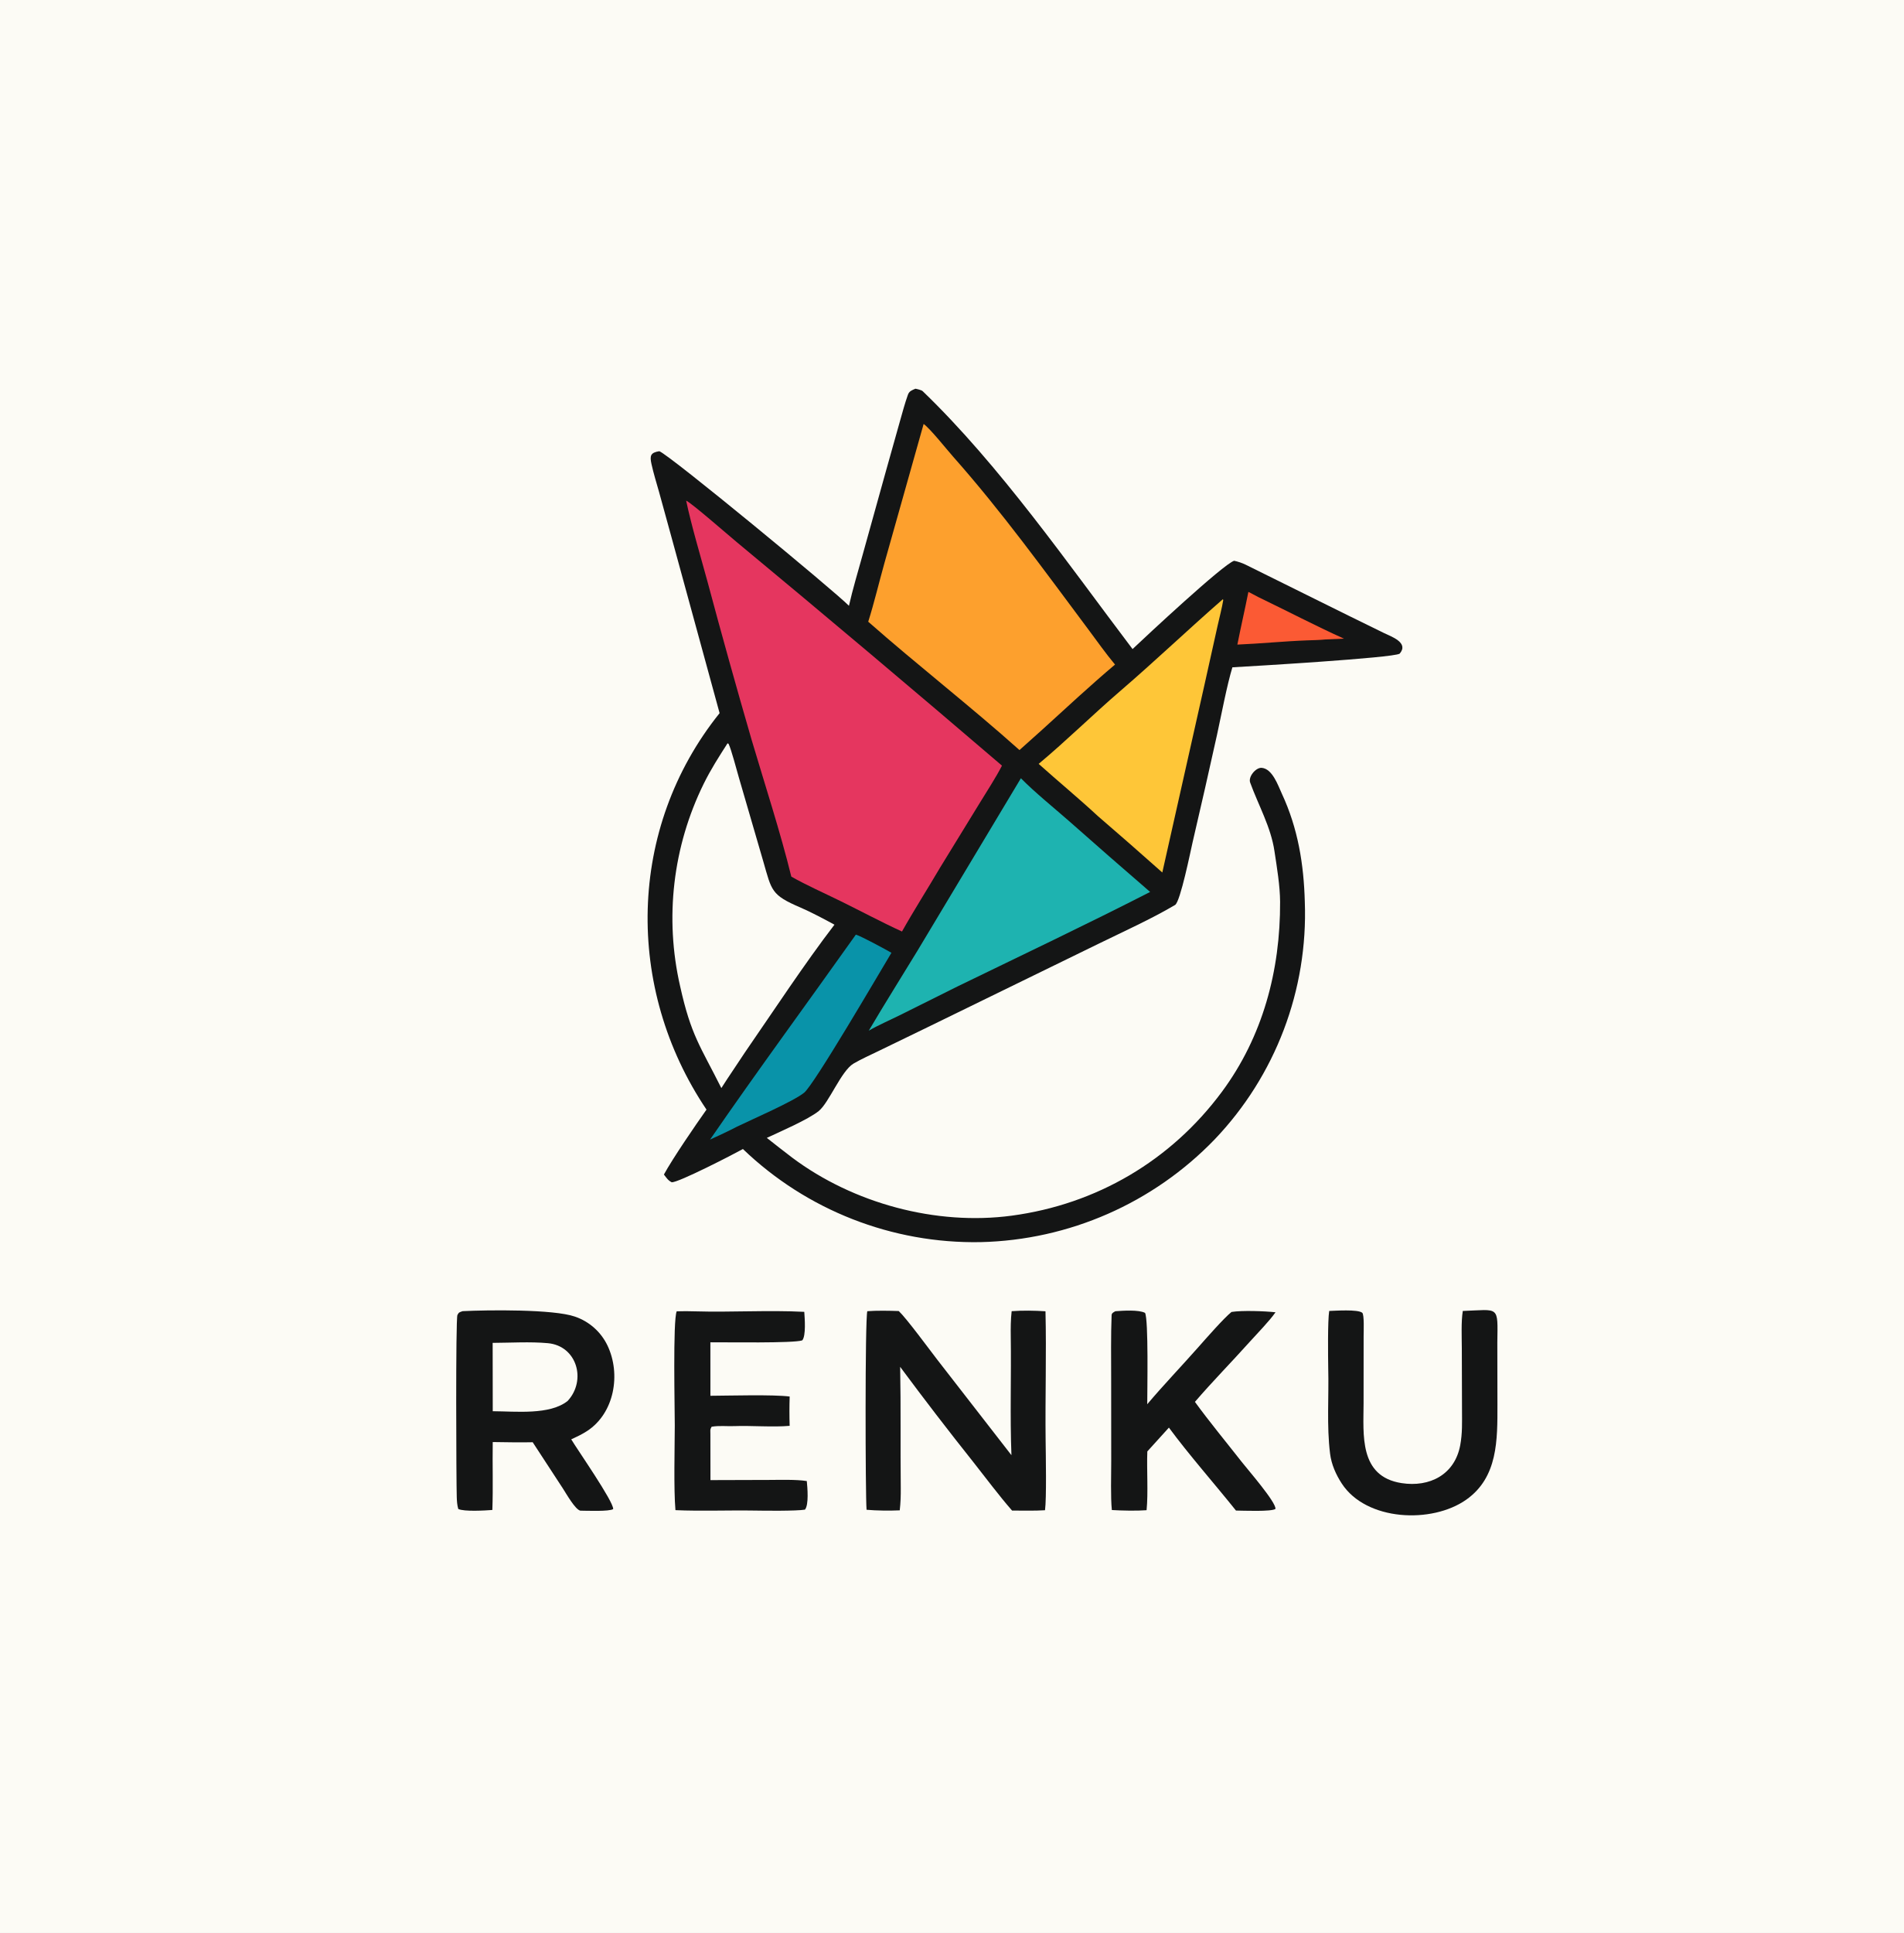
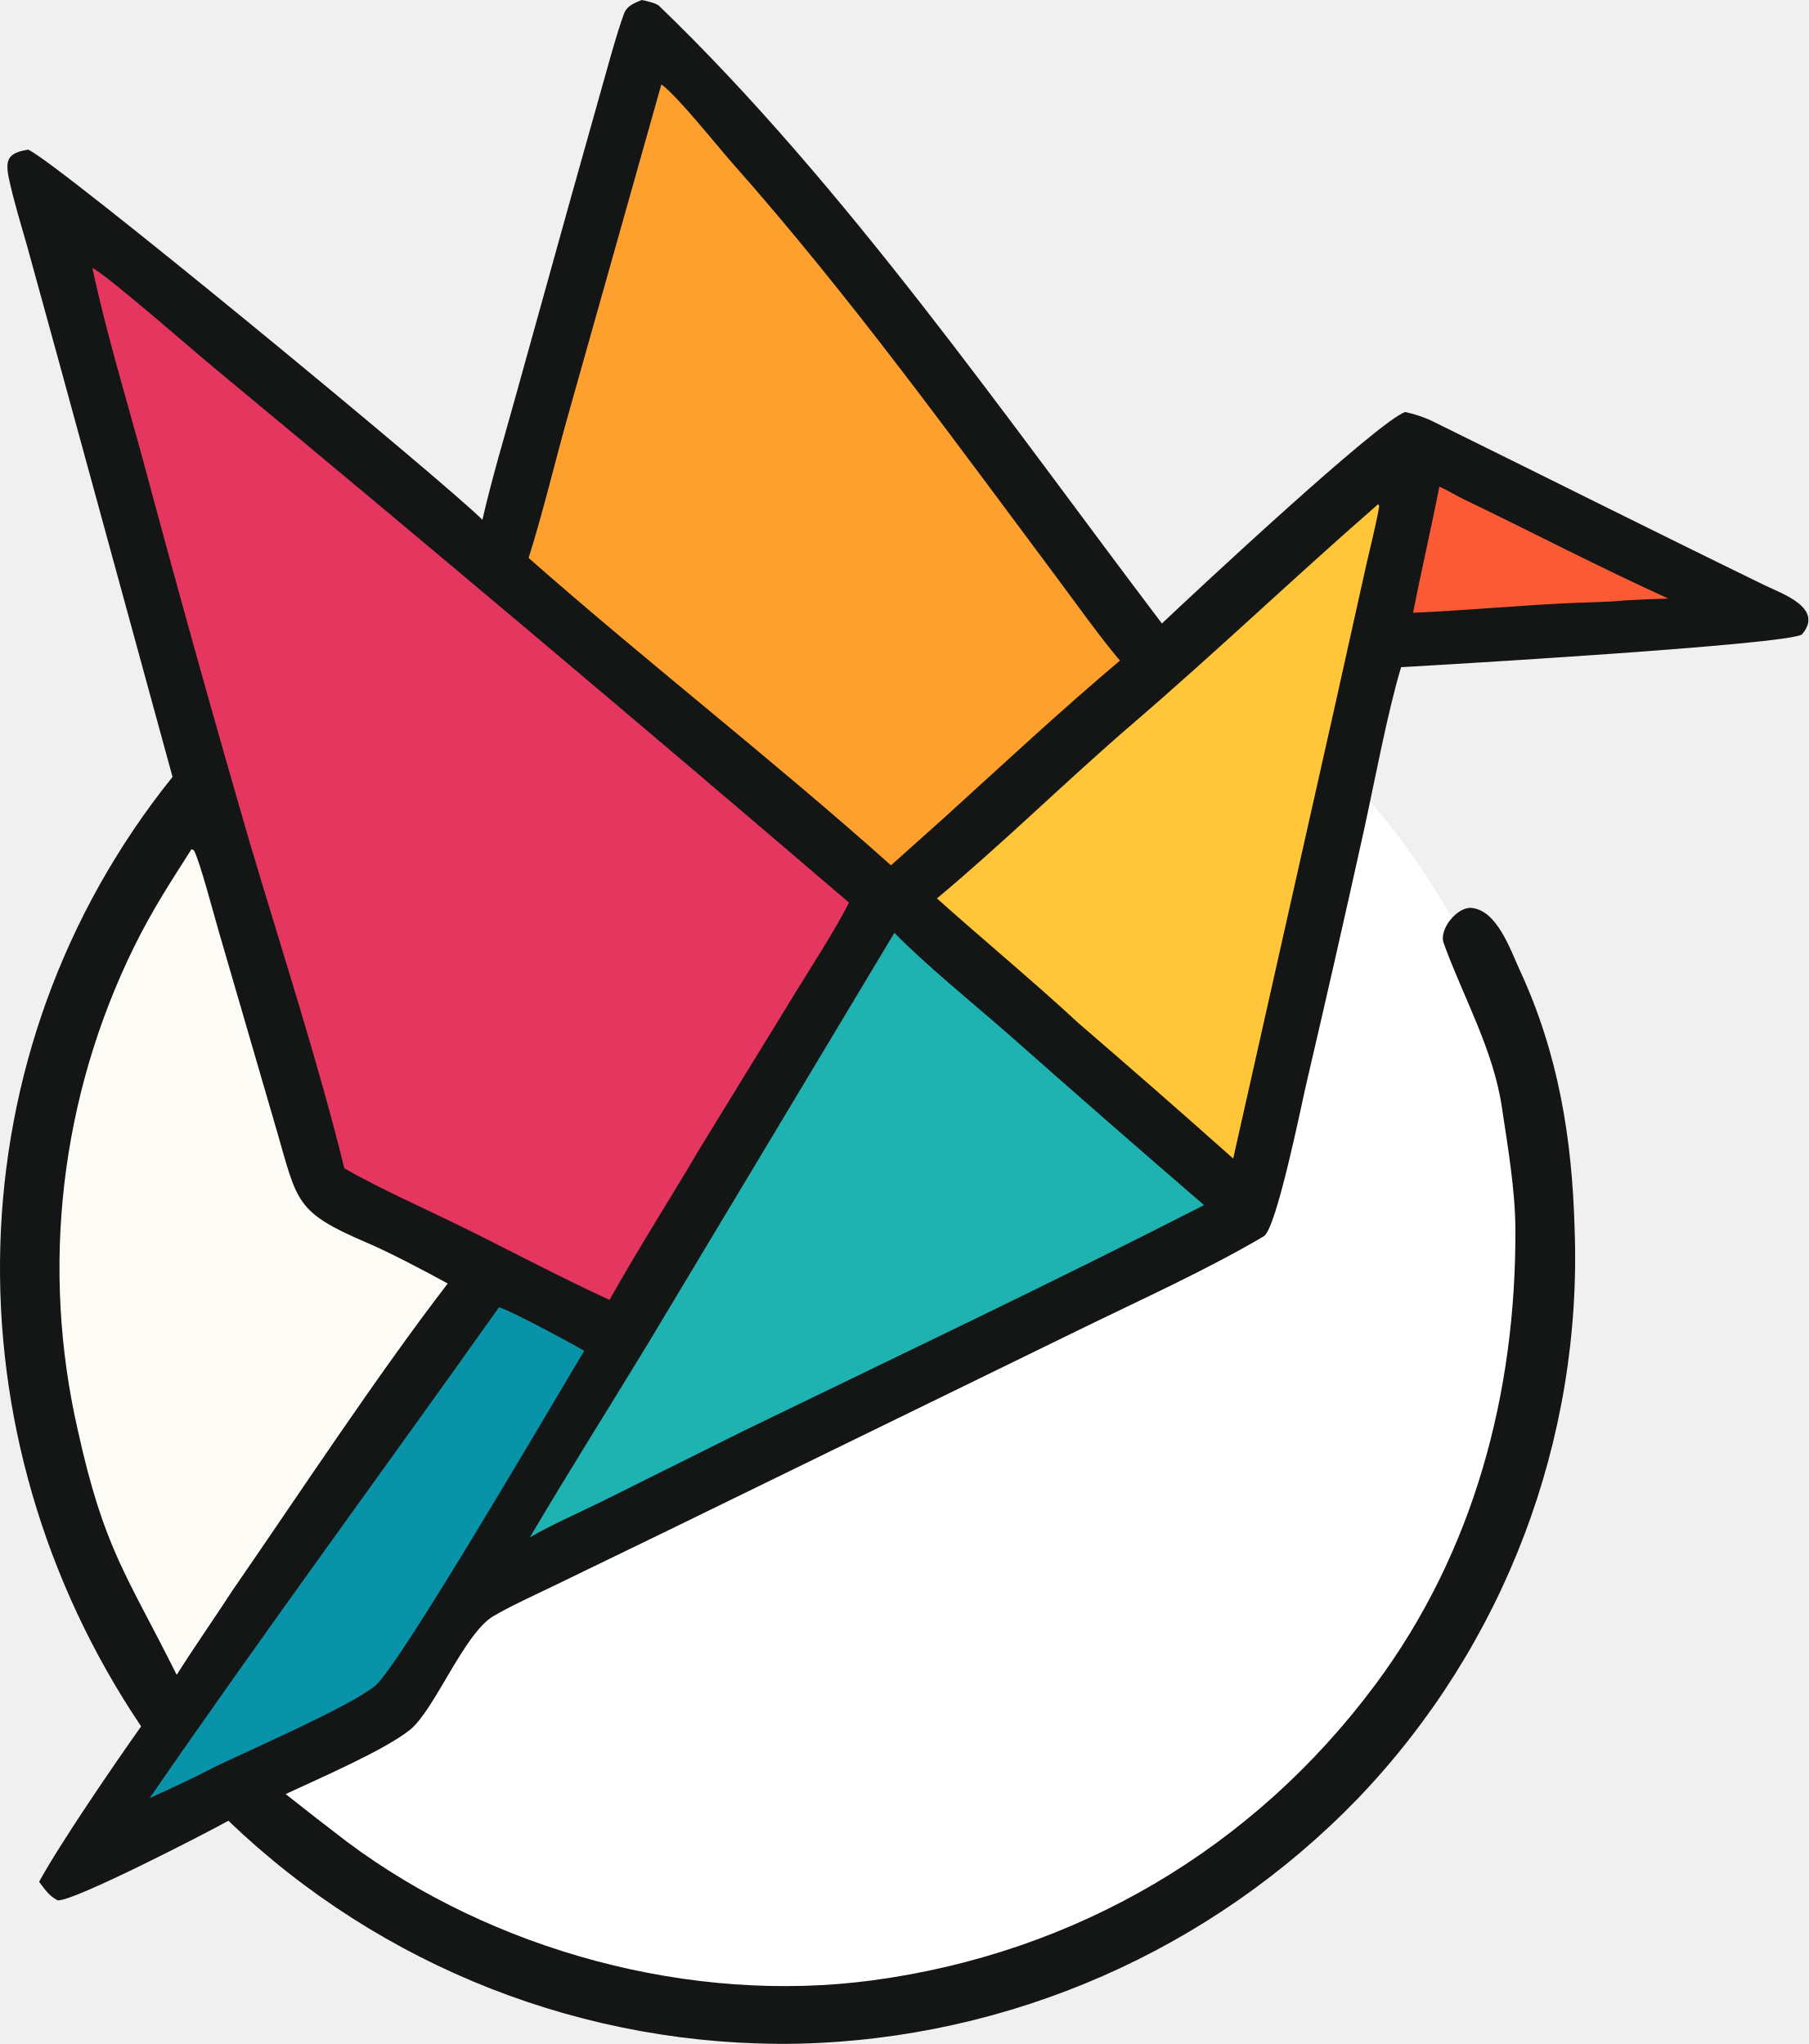
- <svg xmlns="http://www.w3.org/2000/svg" width="3518" height="3571" viewBox="0 0 3518 3571">
-   <path fill="#FCFBF5" transform="scale(4.74173 4.74173)" d="M0 0L742 0L742 753L0 753L0 0Z" />
-   <path fill="#141515" transform="scale(4.74173 4.74173)" d="M356.723 151.445C357.432 151.574 359.091 151.955 359.567 152.414C389.819 181.542 416.255 219.782 441.339 252.88C446.569 247.919 476.669 219.813 480.919 218.477C482.374 218.779 484.08 219.348 485.424 220.011C503.397 228.863 521.309 237.863 539.323 246.635C542.19 248.031 549.138 250.376 545.419 254.675C542.647 256.339 487.882 259.564 480.244 259.984C478.113 266.956 475.894 278.759 474.263 286.224C471.164 300.257 467.979 314.27 464.708 328.264C464.005 331.302 459.956 351.364 457.911 352.571C448.638 358.05 437.801 362.935 428.061 367.701L361.41 400.236L342.489 409.415C339.632 410.796 335.233 412.805 332.581 414.386C327.824 417.221 323.047 429.62 319.066 432.843C314.909 436.207 303.904 440.933 298.815 443.32C302.104 445.931 305.418 448.51 308.756 451.057C332.488 468.804 364.719 477.592 394.276 473.624C427.273 469.194 456.221 452.227 476.105 425.436C492.066 403.929 498.951 378.102 498.83 351.367C498.801 345.087 497.587 337.92 496.641 331.653C495.27 322.226 490.326 313.633 487.163 304.878C486.359 302.65 489.302 299.052 491.589 299.144C495.839 299.437 498.012 305.981 499.517 309.221C505.81 322.777 508.055 336.641 508.46 351.313C509.739 385.67 497.059 419.083 473.306 443.941C449.371 468.758 416.61 483.129 382.14 483.934C347.677 484.576 314.365 471.533 289.501 447.662C285.96 449.646 264.207 460.859 261.744 460.609C260.283 459.862 259.726 458.899 258.712 457.601C262.185 451.244 271 438.391 275.309 432.305C243.447 384.978 244.393 322.691 280.416 277.84L261.707 209.436L256.814 191.648C255.793 188.037 254.678 184.45 253.868 180.785C253.144 177.511 253.517 176.328 256.929 175.793C261.182 177.447 324.832 229.971 330.82 236.014C332.235 229.746 334.338 222.71 336.065 216.481L345.142 183.848L350.715 164.017C351.668 160.655 352.62 157.09 353.799 153.8C354.314 152.361 355.358 152.037 356.723 151.445Z" />
-   <path fill="#E5365F" transform="scale(4.74173 4.74173)" d="M267.38 195.047C269.445 195.929 283.87 208.549 287.204 211.299C321.849 240.024 356.265 269.024 390.45 298.295C388.144 302.822 384.412 308.554 381.711 312.967L366.307 338.072C361.476 346.291 356.114 354.69 351.489 362.924C343.577 359.307 335.255 354.856 327.384 350.991C321.386 348.045 314.011 344.764 308.361 341.529C304.15 324.342 297.988 305.45 292.912 288.302C286.981 267.885 281.266 247.406 275.769 226.868C273.047 216.841 269.473 204.991 267.38 195.047Z" />
-   <path fill="#FDA02D" transform="scale(4.74173 4.74173)" d="M359.924 165.171C362.555 167.068 368.95 175.139 371.469 177.98C390.367 199.296 407.087 222.449 424.118 245.247C427.543 249.833 430.832 254.527 434.505 258.92C424.979 266.953 415.296 275.962 406.07 284.348L397.27 292.225C378.267 275.231 357.443 259.056 338.332 242.222C340.559 235.224 342.647 226.498 344.677 219.264L359.924 165.171Z" />
-   <path fill="#FCFBF5" transform="scale(4.74173 4.74173)" d="M283.509 289.591L283.905 289.798C284.888 291.654 287.134 300.24 287.943 302.998L297.456 335.674C300.731 346.998 300.441 348.674 311.929 353.578C315.687 355.182 321.483 358.225 325.176 360.261C313.691 375.194 301.082 394.388 290.274 410.037C287.239 414.702 284.101 419.18 281.096 423.92C272.902 407.548 269.292 403.481 265.026 384.199C258.934 357.64 262.184 329.793 274.228 305.351C277.134 299.49 279.987 295.106 283.509 289.591Z" />
-   <path fill="#1EB3B0" transform="scale(4.74173 4.74173)" d="M397.825 303.21C403.176 308.648 410.544 314.599 416.38 319.71C426.924 329.04 437.526 338.305 448.186 347.503C423.762 360.003 397.813 372.329 373.102 384.331L350.406 395.643C346.673 397.486 342.039 399.504 338.542 401.557C344.819 390.894 351.22 380.782 357.625 370.235L397.825 303.21Z" />
-   <path fill="#FEC638" transform="scale(4.74173 4.74173)" d="M476.494 233.482L476.689 233.737C476.249 236.544 475.092 240.991 474.445 243.934L469.335 266.916L452.93 339.929C444.605 332.514 436.217 325.171 427.767 317.899C420.461 311.122 412.261 304.335 404.746 297.608C415.589 288.559 425.86 278.399 436.6 269.168C450.118 257.55 463.058 245.193 476.494 233.482Z" />
-   <path fill="#0993A9" transform="scale(4.74173 4.74173)" d="M333.514 364.129C335.636 364.75 345.265 369.972 347.378 371.209C342.16 379.897 317.289 422.531 313.364 425.714C309.122 429.152 293.024 436.109 287.116 438.99C283.687 440.789 280.2 442.368 276.688 443.994C295.257 417.044 314.606 390.787 333.514 364.129Z" />
-   <path fill="#FB5A34" transform="scale(4.74173 4.74173)" d="M486.471 230.616C487.776 231.193 489.127 232.043 490.44 232.674C501.52 238.003 512.518 243.762 523.713 248.825C521.341 248.896 518.971 248.996 516.603 249.125C514.367 249.372 511.534 249.411 509.256 249.496C500.227 249.834 491.199 250.756 482.181 251.134C483.531 244.274 485.116 237.492 486.471 230.616Z" />
-   <path fill="#141515" transform="scale(4.74173 4.74173)" d="M180.294 510.831C190.063 510.341 215.676 510.036 224.037 512.951C229.611 514.849 234.185 518.912 236.727 524.222C242.032 535.33 239.456 550.567 228.778 557.531C226.767 558.843 224.775 559.758 222.599 560.773C225.023 564.827 239.115 585.018 238.948 587.93C237.518 588.96 228.411 588.568 226.143 588.556C224.141 588.13 220.644 581.904 219.331 579.89L207.581 561.898C202.466 562.015 197.141 561.885 192.009 561.825C191.869 570.632 192.183 579.449 191.859 588.289C189.072 588.503 180.857 588.995 178.578 587.901C178.13 586.363 178.045 584.824 177.99 583.232C177.795 577.644 177.527 513.823 178.252 512.323C178.796 511.199 179.17 511.224 180.294 510.831Z" />
-   <path fill="#FCFBF5" transform="scale(4.74173 4.74173)" d="M191.979 523.185C198.899 523.156 206.682 522.674 213.492 523.304C224.8 524.349 228.652 537.718 221.217 545.798C214.256 551.381 200.993 549.855 192.015 549.815L191.979 523.185Z" />
-   <path fill="#141515" transform="scale(4.74173 4.74173)" d="M394.223 510.839C398.439 510.519 403.194 510.595 407.408 510.879C407.81 527.364 407.263 544.643 407.461 561.22C407.528 566.853 407.851 583.688 407.225 588.388C403.28 588.652 398.406 588.523 394.39 588.52C389.426 582.881 383.989 575.578 379.273 569.613C369.563 557.413 360.063 545.049 350.775 532.525C351.082 548.224 350.834 564.003 351.013 579.71C351.047 582.646 350.945 585.507 350.616 588.431C346.718 588.613 341.521 588.559 337.682 588.209C337.22 582.668 337.05 513.853 337.979 510.845C341.566 510.559 346.686 510.654 350.231 510.784C353.26 513.637 362.289 525.91 365.216 529.705L394.141 566.947C393.539 551.594 394.109 536.022 393.875 520.648C393.826 517.416 393.86 514.046 394.223 510.839Z" />
-   <path fill="#141515" transform="scale(4.74173 4.74173)" d="M434.631 510.86C437.548 510.635 443.768 510.213 446.204 511.501C447.585 514.113 447.062 541.927 447.06 547.09C453.266 539.739 460.489 532.188 466.898 524.94C469.823 521.632 476.858 513.592 479.895 511.142C484.019 510.482 492.795 510.799 497.046 511.266C494.591 514.79 489.911 519.525 486.95 522.83C479.954 530.639 472.474 538.219 465.642 546.171C471.106 553.709 478.129 562.223 483.949 569.649C486.225 572.562 497.31 585.28 497.025 587.872C495.541 589.019 484.301 588.541 481.635 588.516C473.355 578.17 463.217 566.677 455.502 556.198L447.091 565.48C446.821 572.609 447.478 581.484 446.802 588.378C442.949 588.676 437.09 588.546 433.268 588.311C432.754 583.317 433.018 574.589 433.024 569.321L433 537.035C432.996 529.406 432.857 520.081 433.175 512.386C433.211 511.536 433.989 511.243 434.631 510.86Z" />
-   <path fill="#141515" transform="scale(4.74173 4.74173)" d="M570.024 510.753C584.371 510.249 583.671 508.461 583.484 523.019L583.522 547.212C583.532 560.991 583.76 575.556 571.345 584.296C557.955 593.722 532.411 592.623 522.866 577.992C520.574 574.479 518.826 570.523 518.308 566.361C516.941 555.371 517.883 544.076 517.587 533.013C517.518 528.446 517.348 514.556 517.967 510.748C520.239 510.684 529.129 510.039 530.837 511.457C531.675 512.153 531.38 518.856 531.382 520.576L531.362 546.714C531.331 558.867 529.5 575.239 546.174 577.825C557.092 579.519 566.893 574.545 569.024 563.057C569.895 558.358 569.729 554.201 569.718 549.365L569.645 525.417C569.633 521.031 569.341 515.007 570.024 510.753Z" />
-   <path fill="#141515" transform="scale(4.74173 4.74173)" d="M263.698 510.893C266.03 510.799 268.608 510.836 270.954 510.905C284.971 511.314 299.444 510.374 313.412 511.096C313.578 513.544 314.14 520.403 312.63 522.205C309.324 523.385 282.816 522.907 276.823 522.962L276.835 543.799C283.959 543.764 301.187 543.255 307.719 544.091C307.594 547.895 307.592 551.702 307.714 555.506C301.298 556.094 292.7 555.366 286.102 555.615C283.203 555.724 280.218 555.351 277.299 555.86C276.601 557.102 276.853 557.132 276.829 558.775L276.851 576.653L299.726 576.585C304.024 576.575 310.307 576.367 314.395 577.021C314.64 579.496 315.249 586.283 313.675 588.158C310.291 588.73 297.912 588.586 293.94 588.519C284.039 588.352 273.01 588.801 263.21 588.358C262.494 580.089 262.929 563.834 262.951 555.397C262.967 549.549 262.169 514.371 263.698 510.893Z" />
+ <svg xmlns="http://www.w3.org/2000/svg" width="100%" height="100%" viewBox="0 0 5812 6570" version="1.1" xml:space="preserve" style="fill-rule:evenodd;clip-rule:evenodd;stroke-linejoin:round;stroke-miterlimit:2;">
+   <ellipse cx="2562.158" cy="4076.497" rx="2399.531" ry="2338.572" style="fill:#fff;" />
+   <path d="M2062.02,0c14.008,2.549 46.785,10.076 56.19,19.145c597.695,575.488 1119.997,1331.004 1615.586,1984.928c103.33,-98.016 698.022,-653.312 781.99,-679.707c28.747,5.967 62.453,17.209 89.006,30.308c355.096,174.891 708.987,352.706 1064.894,526.016c56.644,27.581 193.917,73.912 120.44,158.848c-54.767,32.876 -1136.77,96.593 -1287.676,104.891c-42.103,137.747 -85.944,370.942 -118.168,518.429c-61.228,277.253 -124.154,554.111 -188.78,830.593c-13.889,60.022 -93.886,456.392 -134.29,480.238c-183.209,108.25 -397.317,204.764 -589.753,298.927l-1316.838,642.801l-373.826,181.351c-56.446,27.285 -143.358,66.977 -195.754,98.213c-93.985,56.012 -188.365,300.981 -267.019,364.659c-82.131,66.463 -299.559,159.836 -400.103,206.996c64.981,51.586 130.457,102.54 196.406,152.862c468.878,350.631 1105.673,524.258 1689.636,445.861c651.929,-87.524 1223.86,-422.745 1616.713,-952.06c315.345,-424.918 451.373,-935.188 448.983,-1463.397c-0.573,-124.075 -24.558,-265.675 -43.249,-389.494c-27.087,-186.251 -124.767,-356.025 -187.259,-528.999c-15.885,-44.019 42.261,-115.105 87.445,-113.288c83.968,5.789 126.901,135.08 156.635,199.093c124.332,267.829 168.687,541.743 176.689,831.62c25.269,678.798 -225.252,1338.946 -694.545,1830.071c-472.889,490.315 -1120.155,774.245 -1801.186,790.15c-680.893,12.684 -1339.045,-245.009 -1830.288,-716.633c-69.96,39.198 -499.739,260.736 -548.401,255.797c-28.865,-14.759 -39.87,-33.785 -59.904,-59.43c68.617,-125.597 242.777,-379.536 327.91,-499.778c-629.504,-935.049 -610.814,-2165.667 100.9,-3051.797l-369.638,-1351.472l-96.672,-351.441c-20.172,-71.343 -42.201,-142.212 -58.205,-214.623c-14.304,-64.685 -6.935,-88.058 60.477,-98.628c84.027,32.678 1341.574,1070.406 1459.88,1189.799c27.956,-123.838 69.506,-262.85 103.627,-385.918l179.336,-644.737l110.107,-391.805c18.829,-66.424 37.637,-136.858 60.931,-201.859c10.175,-28.431 30.801,-34.832 57.77,-46.528Z" style="fill:#141515;fill-rule:nonzero;" />
+   <path d="M296.852,861.454c40.799,17.426 325.796,266.762 391.667,321.094c684.488,567.526 1364.453,1140.485 2039.853,1718.798c-45.56,89.441 -119.294,202.689 -172.658,289.878l-304.34,496.005c-95.447,162.384 -201.385,328.325 -292.762,491.006c-156.319,-71.462 -320.739,-159.401 -476.248,-235.763c-118.504,-58.205 -264.213,-123.028 -375.841,-186.943c-83.198,-339.567 -204.942,-712.82 -305.229,-1051.617c-117.18,-403.383 -230.092,-807.991 -338.698,-1213.764c-53.779,-198.106 -124.391,-432.228 -165.743,-628.694Z" style="fill:#e5365f;fill-rule:nonzero;" />
+   <path d="M2125.263,271.187c51.981,37.479 178.329,196.94 228.097,253.07c373.372,421.145 703.712,878.583 1040.197,1329.008c67.668,90.607 132.65,183.347 205.218,270.14c-188.207,158.71 -379.516,336.702 -561.796,502.386l-173.863,155.628c-375.446,-335.754 -786.87,-655.327 -1164.45,-987.92c43.999,-138.261 85.252,-310.662 125.359,-453.586l301.238,-1068.727Z" style="fill:#fda02d;fill-rule:nonzero;" />
+   <path d="M615.516,2729.379l7.824,4.09c19.421,36.669 63.796,206.305 79.78,260.795l187.95,645.587c64.705,223.731 58.975,256.844 285.946,353.733c74.248,31.691 188.76,91.812 261.724,132.037c-226.912,295.034 -476.03,674.254 -689.566,983.435c-59.963,92.167 -121.961,180.64 -181.332,274.289c-161.891,-323.465 -233.214,-403.818 -317.498,-784.776c-120.361,-524.732 -56.15,-1074.911 181.806,-1557.816c57.414,-115.797 113.782,-202.413 183.367,-311.374Z" style="fill:#fcfbf5;fill-rule:nonzero;" />
+   <path d="M2874.081,2998.453c105.721,107.44 251.292,225.015 366.595,325.994c208.32,184.335 417.786,367.385 628.398,549.112c-482.55,246.965 -995.23,490.492 -1483.45,727.618l-448.41,223.494c-73.754,36.413 -165.309,76.283 -234.4,116.844c124.016,-210.671 250.482,-410.456 377.027,-618.835l794.24,-1324.227Z" style="fill:#1eb3b0;fill-rule:nonzero;" />
+   <path d="M4428.361,1620.822l3.853,5.038c-8.693,55.458 -31.552,143.319 -44.335,201.464l-100.959,454.06l-324.117,1442.533c-164.479,-146.5 -330.202,-291.577 -497.151,-435.251c-144.346,-133.895 -306.355,-267.987 -454.831,-400.894c214.227,-178.783 417.154,-379.516 629.346,-561.895c267.078,-229.539 522.736,-473.679 788.194,-705.056Z" style="fill:#fec638;fill-rule:nonzero;" />
+   <path d="M1603.475,4202.042c41.925,12.269 232.167,115.441 273.914,139.881c-103.093,171.651 -594.475,1013.979 -672.022,1076.867c-83.81,67.925 -401.862,205.376 -518.587,262.297c-67.747,35.543 -136.641,66.74 -206.028,98.865c366.872,-532.457 749.154,-1051.222 1122.723,-1577.909Z" style="fill:#0993a9;fill-rule:nonzero;" />
+   <path d="M4625.479,1564.198c25.783,11.4 52.475,28.194 78.416,40.66c218.91,105.286 436.2,219.068 657.382,319.099c-46.864,1.403 -93.689,3.378 -140.474,5.927c-44.177,4.88 -100.149,5.651 -145.156,7.33c-178.388,6.678 -356.756,24.894 -534.926,32.362c26.672,-135.534 57.987,-269.528 84.758,-405.378Z" style="fill:#fb5a34;fill-rule:nonzero;" />
</svg>
